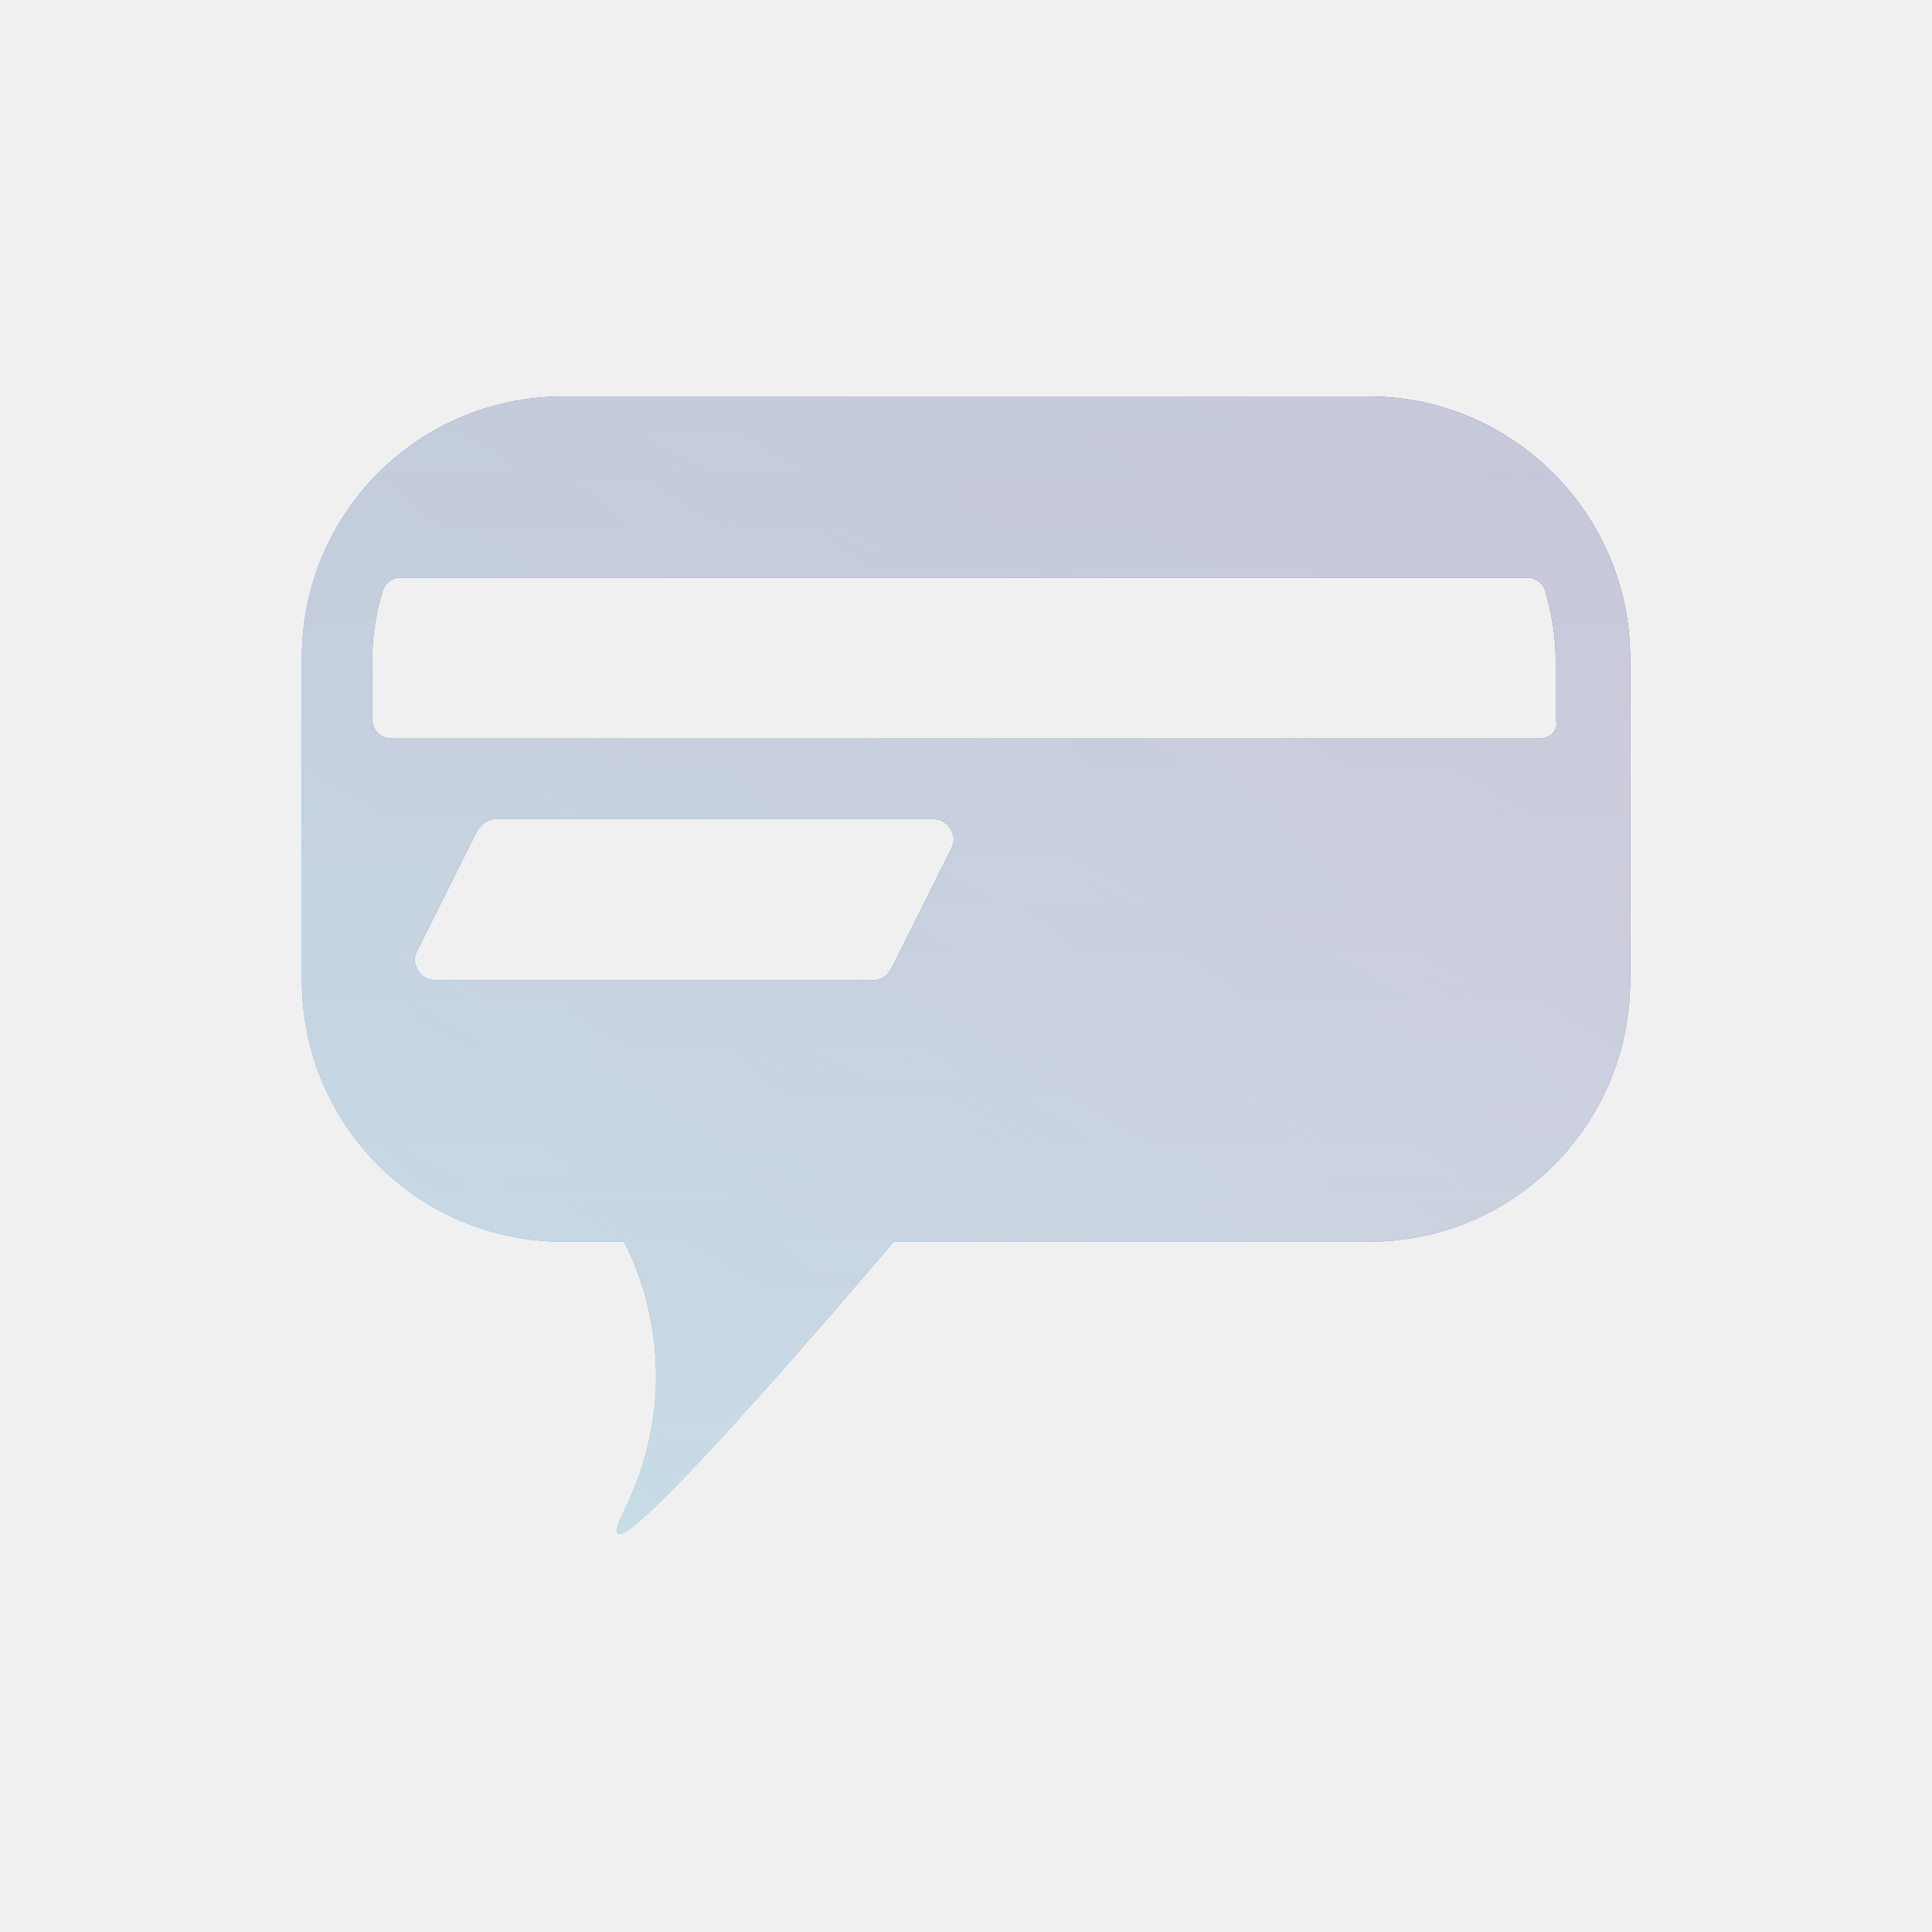
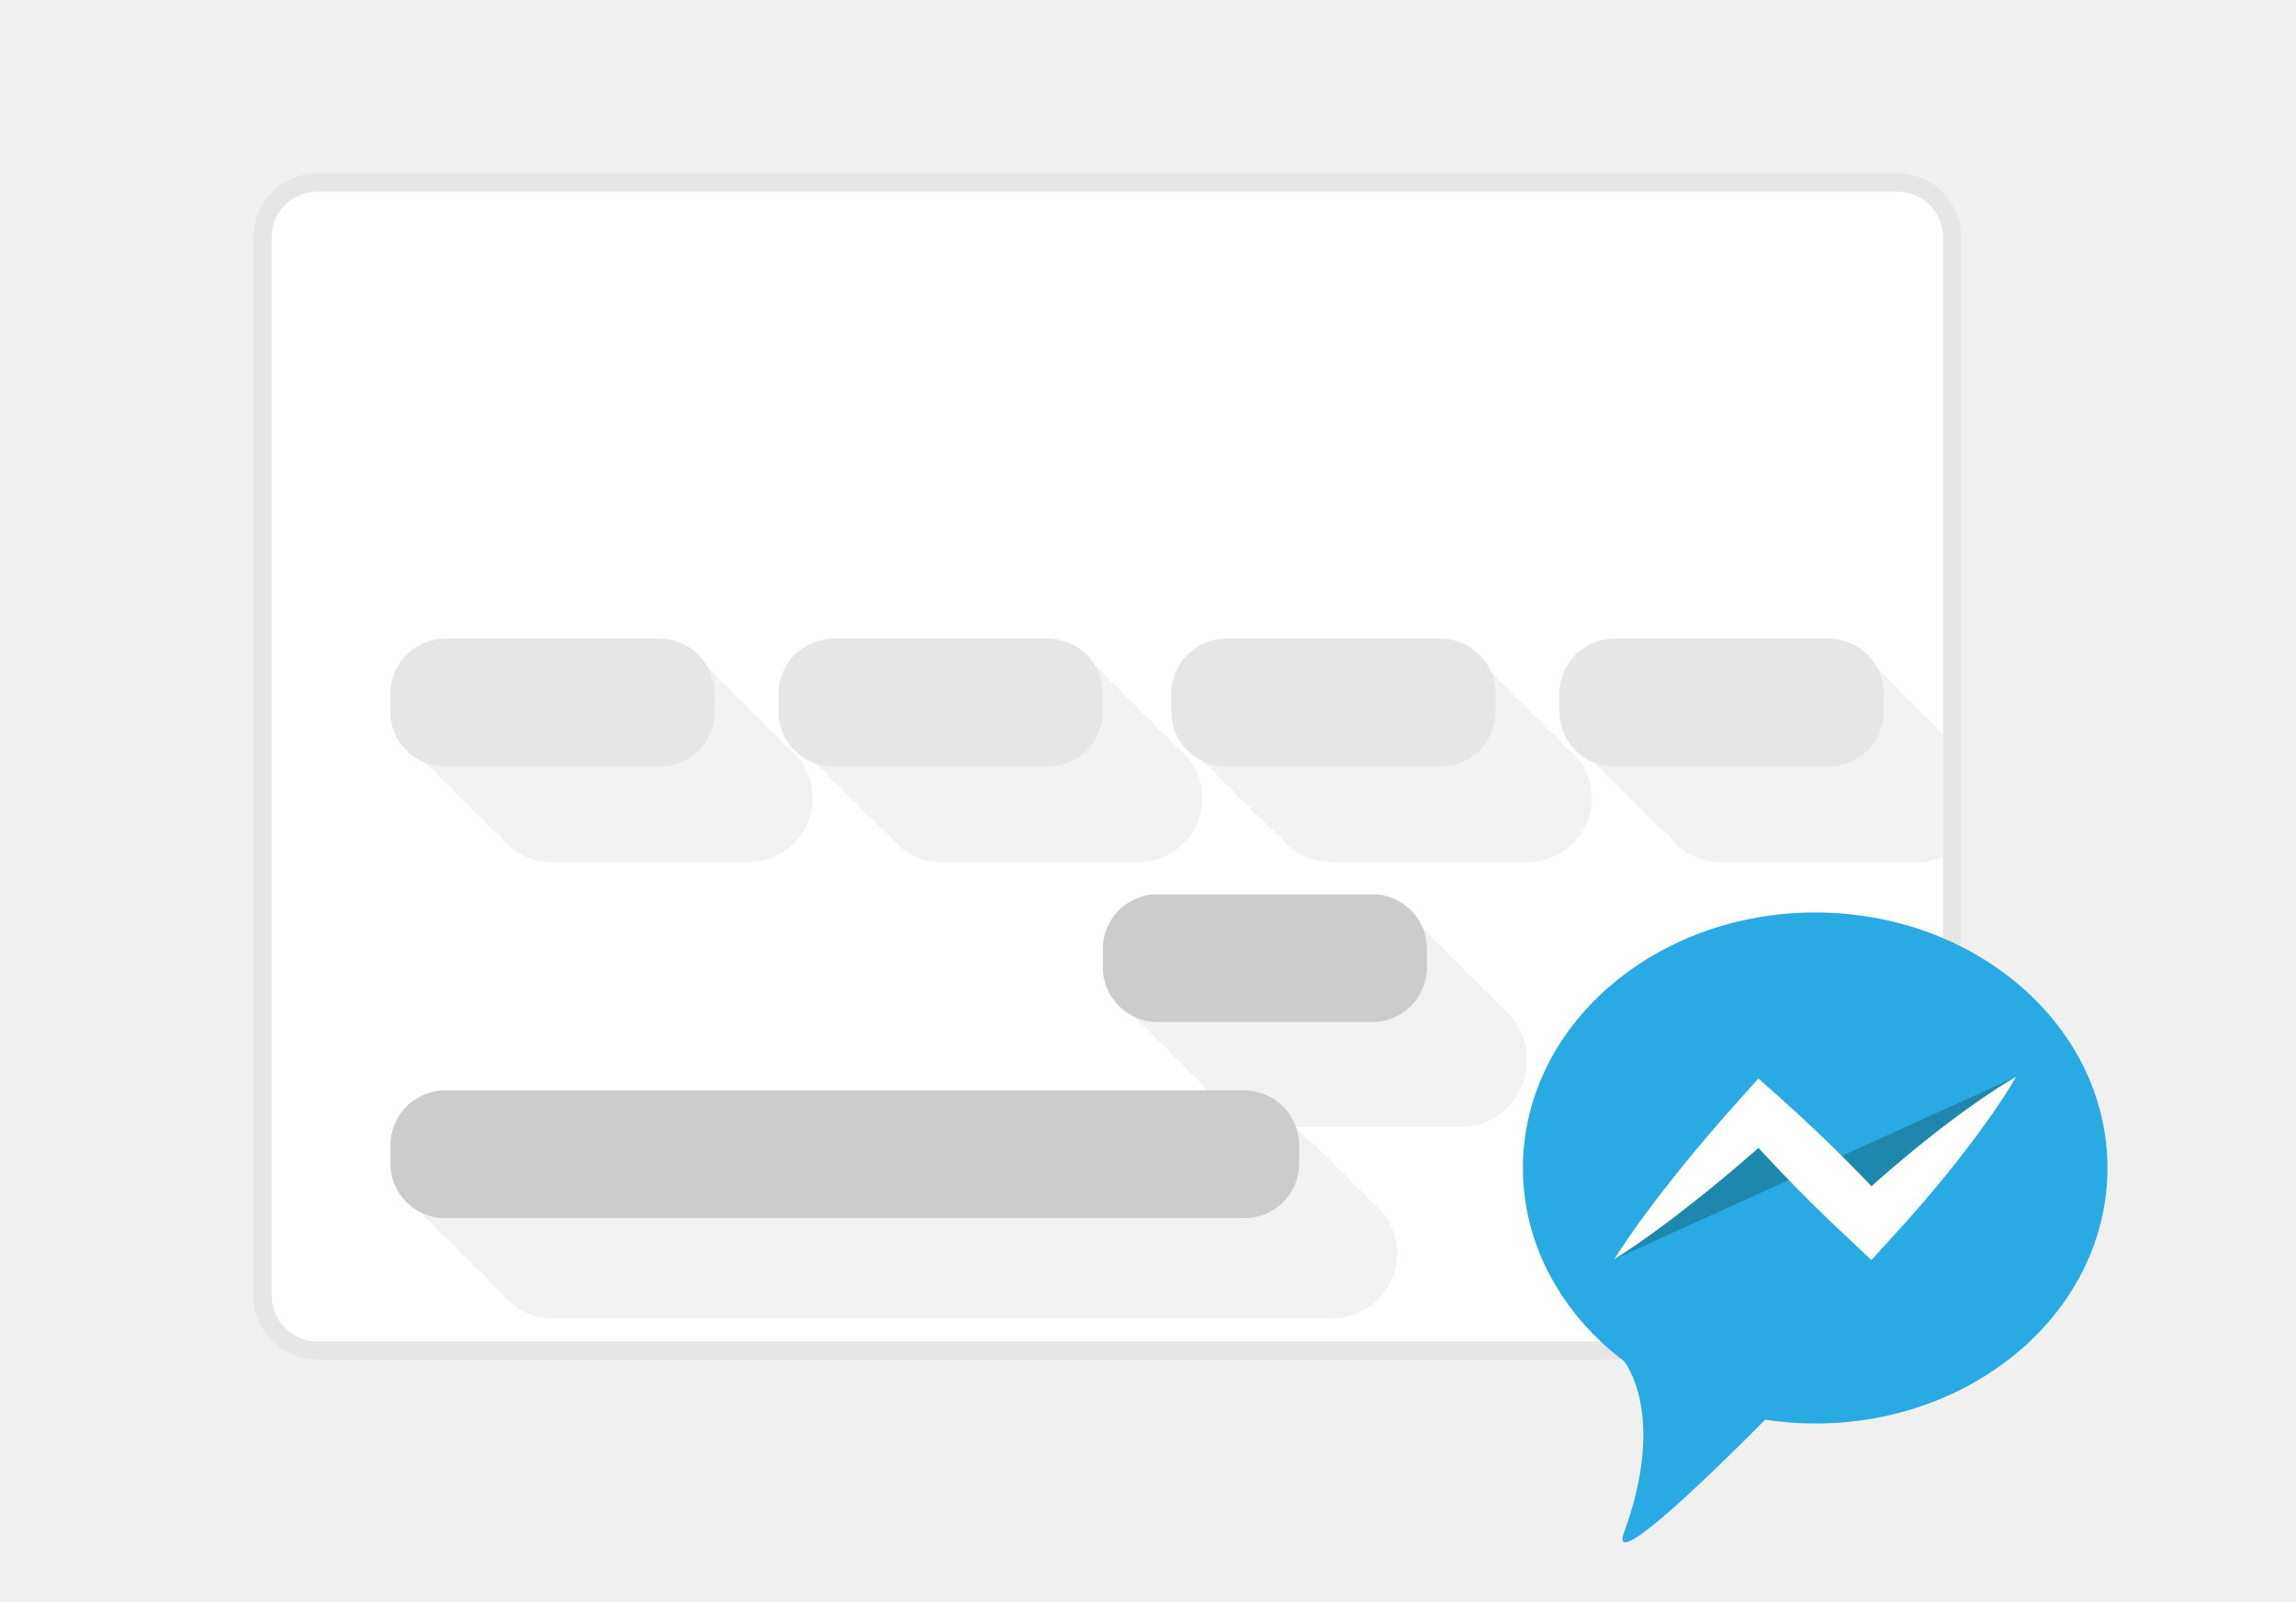
- <svg xmlns="http://www.w3.org/2000/svg" xmlns:xlink="http://www.w3.org/1999/xlink" version="1.1" id="Layer_1" x="0px" y="0px" viewBox="0 0 96 96" style="enable-background:new 0 0 96 96;" xml:space="preserve">
+ <svg xmlns="http://www.w3.org/2000/svg" version="1.1" id="Layer_1" x="0px" y="0px" viewBox="0 0 503.333 351.024" style="enable-background:new 0 0 503.333 351.024;" xml:space="preserve">
  <style type="text/css">
- 	.st0{clip-path:url(#SVGID_2_);fill:url(#SVGID_3_);}
- 	.st1{clip-path:url(#SVGID_2_);fill:url(#SVGID_4_);}
- 	.st2{clip-path:url(#SVGID_2_);fill:url(#SVGID_5_);}
+ 	.st0{fill:#FFFFFF;stroke:#E6E6E6;stroke-width:4;stroke-miterlimit:10;}
+ 	.st1{fill:#F2F2F2;}
+ 	.st2{fill:#E6E6E6;}
+ 	.st3{fill:#CCCCCC;}
+ 	.st4{fill:#29AAE2;}
+ 	.st5{fill:#1D87AD;}
+ 	.st6{fill:#FFFFFF;}
</style>
+   <path class="st0" d="M415.962,296H69.555c-6.627,0-12-5.373-12-12V52c0-6.627,5.373-12,12-12h346.407c6.627,0,12,5.373,12,12v232  C427.962,290.627,422.59,296,415.962,296z" />
  <g>
-     <defs>
-       <path id="SVGID_1_" d="M68,19.7H28c-7.2,0-13,5.8-13,13v16c0,7.2,5.8,13,13,13h3c0,0,3.6,6.1,0,13.4C28.1,81,44.4,61.7,44.4,61.7    H68c7.2,0,13-5.8,13-13v-16C81,25.6,75.2,19.7,68,19.7z M43.4,48.7H21.6c-0.7,0-1.2-0.8-0.9-1.4l3-6c0.2-0.3,0.5-0.6,0.9-0.6h21.8    c0.7,0,1.2,0.8,0.9,1.4l-3,6C44.1,48.5,43.8,48.7,43.4,48.7z M76.5,36.7H19.5c-0.6,0-1-0.4-1-1v-3c0-1.2,0.2-2.3,0.5-3.3    c0.1-0.4,0.5-0.7,0.9-0.7h56c0.4,0,0.8,0.3,0.9,0.7c0.3,1.1,0.5,2.2,0.5,3.3v3C77.5,36.3,77,36.7,76.5,36.7z" />
-     </defs>
-     <clipPath id="SVGID_2_">
-       <use xlink:href="#SVGID_1_" style="overflow:visible;" />
-     </clipPath>
-     <linearGradient id="SVGID_3_" gradientUnits="userSpaceOnUse" x1="15" y1="16.258" x2="81" y2="82.258" gradientTransform="matrix(1 0 0 -1 0 96)">
-       <stop offset="0" style="stop-color:#34BFE1" />
-       <stop offset="1" style="stop-color:#687DB4" />
-     </linearGradient>
-     <rect x="12" y="16.7" class="st0" width="72" height="60" />
-     <linearGradient id="SVGID_4_" gradientUnits="userSpaceOnUse" x1="69.99" y1="87.347" x2="26.01" y2="11.169" gradientTransform="matrix(1 0 0 -1 0 96)">
-       <stop offset="0" style="stop-color:#A04198;stop-opacity:0.8" />
-       <stop offset="1" style="stop-color:#90559E;stop-opacity:0.1" />
-     </linearGradient>
-     <rect x="12" y="16.7" class="st1" width="72" height="60" />
-     <linearGradient id="SVGID_5_" gradientUnits="userSpaceOnUse" x1="47" y1="19.258" x2="47" y2="79.258" gradientTransform="matrix(1 0 0 -1 0 96)">
-       <stop offset="0" style="stop-color:#E6EBED;stop-opacity:0.8" />
-       <stop offset="1" style="stop-color:#CBD5E0;stop-opacity:0.9" />
-     </linearGradient>
-     <rect x="11" y="16.7" class="st2" width="72" height="60" />
+     <path class="st1" d="M180.697,168.993c0.968,1.384,2.174,2.589,3.559,3.556c0.968,1.384,2.174,2.59,3.557,3.557   c0.969,1.382,2.176,2.587,3.562,3.554c0.968,1.384,2.174,2.422,3.559,3.389c2.579,3.688,6.853,5.951,11.673,5.951h42.714   c7.831,0,14.238-6.233,14.238-14.056c0-4.814-2.432-9-6.125-11.576c-0.968-1.384-2.174-2.547-3.559-3.514   c-0.968-1.384-2.174-2.569-3.557-3.537c-0.969-1.382-2.176-2.577-3.562-3.543c-0.968-1.384-2.174-2.639-3.559-3.606   c-2.579-3.688-6.853-6.168-11.673-6.168H188.81c-7.831,0-14.238,6.456-14.238,14.278   C174.573,162.092,177.005,166.417,180.697,168.993z" />
+     <path class="st1" d="M95.27,168.993c0.968,1.384,2.174,2.589,3.559,3.556c0.968,1.384,2.174,2.59,3.557,3.557   c0.969,1.382,2.176,2.587,3.562,3.554c0.968,1.384,2.174,2.422,3.559,3.389c2.579,3.688,6.853,5.951,11.673,5.951h42.714   c7.831,0,14.238-6.233,14.238-14.056c0-4.814-2.432-9-6.125-11.576c-0.968-1.384-2.174-2.547-3.559-3.514   c-0.968-1.384-2.173-2.569-3.557-3.537c-0.969-1.382-2.176-2.577-3.562-3.543c-0.968-1.384-2.174-2.639-3.559-3.606   c-2.579-3.688-6.853-6.168-11.673-6.168h-42.714c-7.831,0-14.238,6.456-14.238,14.278C89.145,162.092,91.578,166.417,95.27,168.993   z" />
+     <path class="st1" d="M342.862,163.451c-0.968-1.384-2.174-2.589-3.559-3.556c-0.968-1.384-2.174-2.59-3.557-3.558   c-0.969-1.382-2.176-2.587-3.562-3.553c-0.968-1.384-2.174-2.644-3.559-3.611c-2.579-3.688-6.853-6.174-11.673-6.174h-42.714   c-7.831,0-14.238,6.456-14.238,14.278c0,4.814,2.432,9.111,6.125,11.688c0.968,1.384,2.174,2.603,3.559,3.569   c0.968,1.384,2.174,2.597,3.557,3.564c0.969,1.382,2.176,2.591,3.562,3.557c0.968,1.384,2.174,2.424,3.559,3.391   c2.579,3.688,6.853,5.953,11.673,5.953h42.714c7.831,0,14.238-6.233,14.238-14.056C348.986,170.13,346.554,166.028,342.862,163.451   z" />
+     <path class="st1" d="M328.624,220.34c-0.968-1.384-2.174-2.589-3.559-3.556c-0.968-1.384-2.173-2.59-3.557-3.558   c-0.969-1.382-2.176-2.587-3.562-3.553c-0.968-1.384-2.174-2.589-3.559-3.556c-2.579-3.688-6.853-6.118-11.673-6.118H260   c-7.831,0-14.238,6.4-14.238,14.222c0,4.814,2.432,9.084,6.125,11.66c0.968,1.384,2.174,2.589,3.559,3.556   c0.968,1.384,2.173,2.59,3.557,3.557c0.969,1.382,2.176,2.587,3.562,3.554c0.968,1.384,2.174,2.755,3.559,3.722   c0.66,0.944,1.435,1.729,2.298,2.729H103.383c-7.831,0-14.238,6.233-14.238,14.056c0,4.814,2.432,9,6.125,11.577   c0.968,1.384,2.174,2.547,3.559,3.514c0.968,1.384,2.174,2.569,3.557,3.537c0.969,1.382,2.176,2.577,3.562,3.543   c0.968,1.384,2.174,2.639,3.559,3.606c2.579,3.688,6.853,6.168,11.673,6.168h170.854c7.831,0,14.238-6.456,14.238-14.278   c0-4.814-2.432-9.111-6.125-11.688c-0.968-1.384-2.174-2.603-3.559-3.569c-0.968-1.384-2.173-2.597-3.557-3.565   c-0.969-1.382-2.176-2.59-3.562-3.557c-0.968-1.384-2.174-2.201-3.559-3.168c-0.66-0.944-1.435-2.175-2.298-2.175h36.899   c7.831,0,14.238-6.789,14.238-14.611C334.749,227.574,332.316,222.917,328.624,220.34z" />
+   </g>
+   <path class="st1" d="M425.96,160.871c-0.394-0.344-0.8-0.675-1.23-0.975c-0.968-1.384-2.174-2.59-3.557-3.558  c-0.969-1.382-2.176-2.587-3.562-3.553c-0.968-1.384-2.174-2.644-3.559-3.611c-2.579-3.688-6.853-6.173-11.673-6.173h-42.714  c-7.831,0-14.238,6.456-14.238,14.278c0,4.814,2.432,9.111,6.125,11.688c0.968,1.384,2.174,2.603,3.559,3.569  c0.968,1.384,2.174,2.597,3.557,3.564c0.969,1.382,2.176,2.591,3.562,3.557c0.968,1.384,2.174,2.424,3.559,3.391  c2.579,3.688,6.853,5.953,11.673,5.953h42.714c2.058,0,4.013-0.44,5.784-1.217V160.871z" />
+   <g>
+     <path class="st2" d="M315.852,168h-47.078c-6.627,0-12-5.373-12-12v-4c0-6.627,5.373-12,12-12h47.078c6.627,0,12,5.373,12,12v4   C327.852,162.627,322.48,168,315.852,168z" />
+     <path class="st2" d="M400.946,168h-47.078c-6.627,0-12-5.373-12-12v-4c0-6.627,5.373-12,12-12h47.078c6.627,0,12,5.373,12,12v4   C412.946,162.627,407.573,168,400.946,168z" />
+     <path class="st2" d="M229.758,168h-47.078c-6.627,0-12-5.373-12-12v-4c0-6.627,5.373-12,12-12h47.078c6.627,0,12,5.373,12,12v4   C241.758,162.627,236.385,168,229.758,168z" />
+     <path class="st2" d="M144.664,168H97.586c-6.627,0-12-5.373-12-12v-4c0-6.627,5.373-12,12-12h47.078c6.627,0,12,5.373,12,12v4   C156.664,162.627,151.291,168,144.664,168z" />
+     <path class="st3" d="M300.836,224h-47.078c-6.627,0-12-5.373-12-12v-4c0-6.627,5.373-12,12-12h47.078c6.627,0,12,5.373,12,12v4   C312.836,218.627,307.463,224,300.836,224z" />
+     <path class="st3" d="M272.805,267H97.586c-6.627,0-12-5.373-12-12v-4c0-6.627,5.373-12,12-12h175.219c6.627,0,12,5.373,12,12v4   C284.805,261.627,279.432,267,272.805,267z" />
+   </g>
+   <path class="st4" d="M397.929,200c-35.385,0-64.07,25.072-64.07,56c0,16.909,8.586,32.056,22.142,42.324c0,0,9.579,11.343,0,37.676  c-3.94,10.831,30.94-24.837,30.94-24.837c3.572,0.54,7.24,0.837,10.989,0.837c35.385,0,64.07-25.072,64.07-56  C462,225.072,433.314,200,397.929,200z" />
+   <g>
+     <polyline class="st5" points="353.881,276 385.916,244 409.942,268 441.978,236  " />
+     <path class="st6" d="M353.881,276c1.03-1.639,2.098-3.239,3.188-4.818c1.091-1.578,2.201-3.135,3.336-4.669   c2.251-3.086,4.59-6.083,6.95-9.06c1.199-1.47,2.378-2.958,3.592-4.412c1.22-1.448,2.42-2.916,3.656-4.349l3.714-4.29l3.774-4.231   l3.371-3.779l4.279,3.779c1.063,0.938,2.102,1.9,3.154,2.849c1.052,0.949,2.1,1.902,3.123,2.88   c2.064,1.938,4.123,3.881,6.141,5.866c2.015,1.987,4.02,3.985,5.989,6.018c1.98,2.022,3.9,4.104,5.849,6.158h-8.107l4.197-3.807   l4.269-3.735l4.344-3.66c1.479-1.189,2.938-2.398,4.434-3.57c1.5-1.168,2.99-2.346,4.524-3.48c1.514-1.154,3.071-2.265,4.623-3.381   c1.565-1.103,3.145-2.191,4.755-3.249c0.81-0.523,1.613-1.055,2.445-1.556c0.828-0.506,1.643-1.025,2.498-1.503   c-0.48,0.855-0.999,1.669-1.506,2.497c-0.502,0.832-1.035,1.634-1.559,2.444c-1.06,1.609-2.15,3.187-3.254,4.751   c-1.118,1.551-2.231,3.106-3.386,4.619c-1.136,1.533-2.315,3.022-3.485,4.52c-1.174,1.494-2.384,2.952-3.575,4.43l-3.665,4.34   l-3.74,4.265l-3.811,4.193l-3.751,4.126l-4.357-4.126c-2.056-1.947-4.14-3.864-6.164-5.842c-2.035-1.967-4.035-3.97-6.024-5.982   c-1.987-2.015-3.932-4.072-5.873-6.134c-0.98-1.022-1.933-2.069-2.884-3.12c-0.95-1.051-1.913-2.089-2.853-3.151l7.65,0   l-4.235,3.769l-4.295,3.71c-1.434,1.234-2.903,2.433-4.353,3.651c-1.455,1.213-2.945,2.391-4.416,3.588   c-2.98,2.356-5.98,4.692-9.068,6.94c-1.535,1.133-3.094,2.242-4.673,3.331C357.122,273.906,355.52,274.972,353.881,276z" />
  </g>
</svg>
